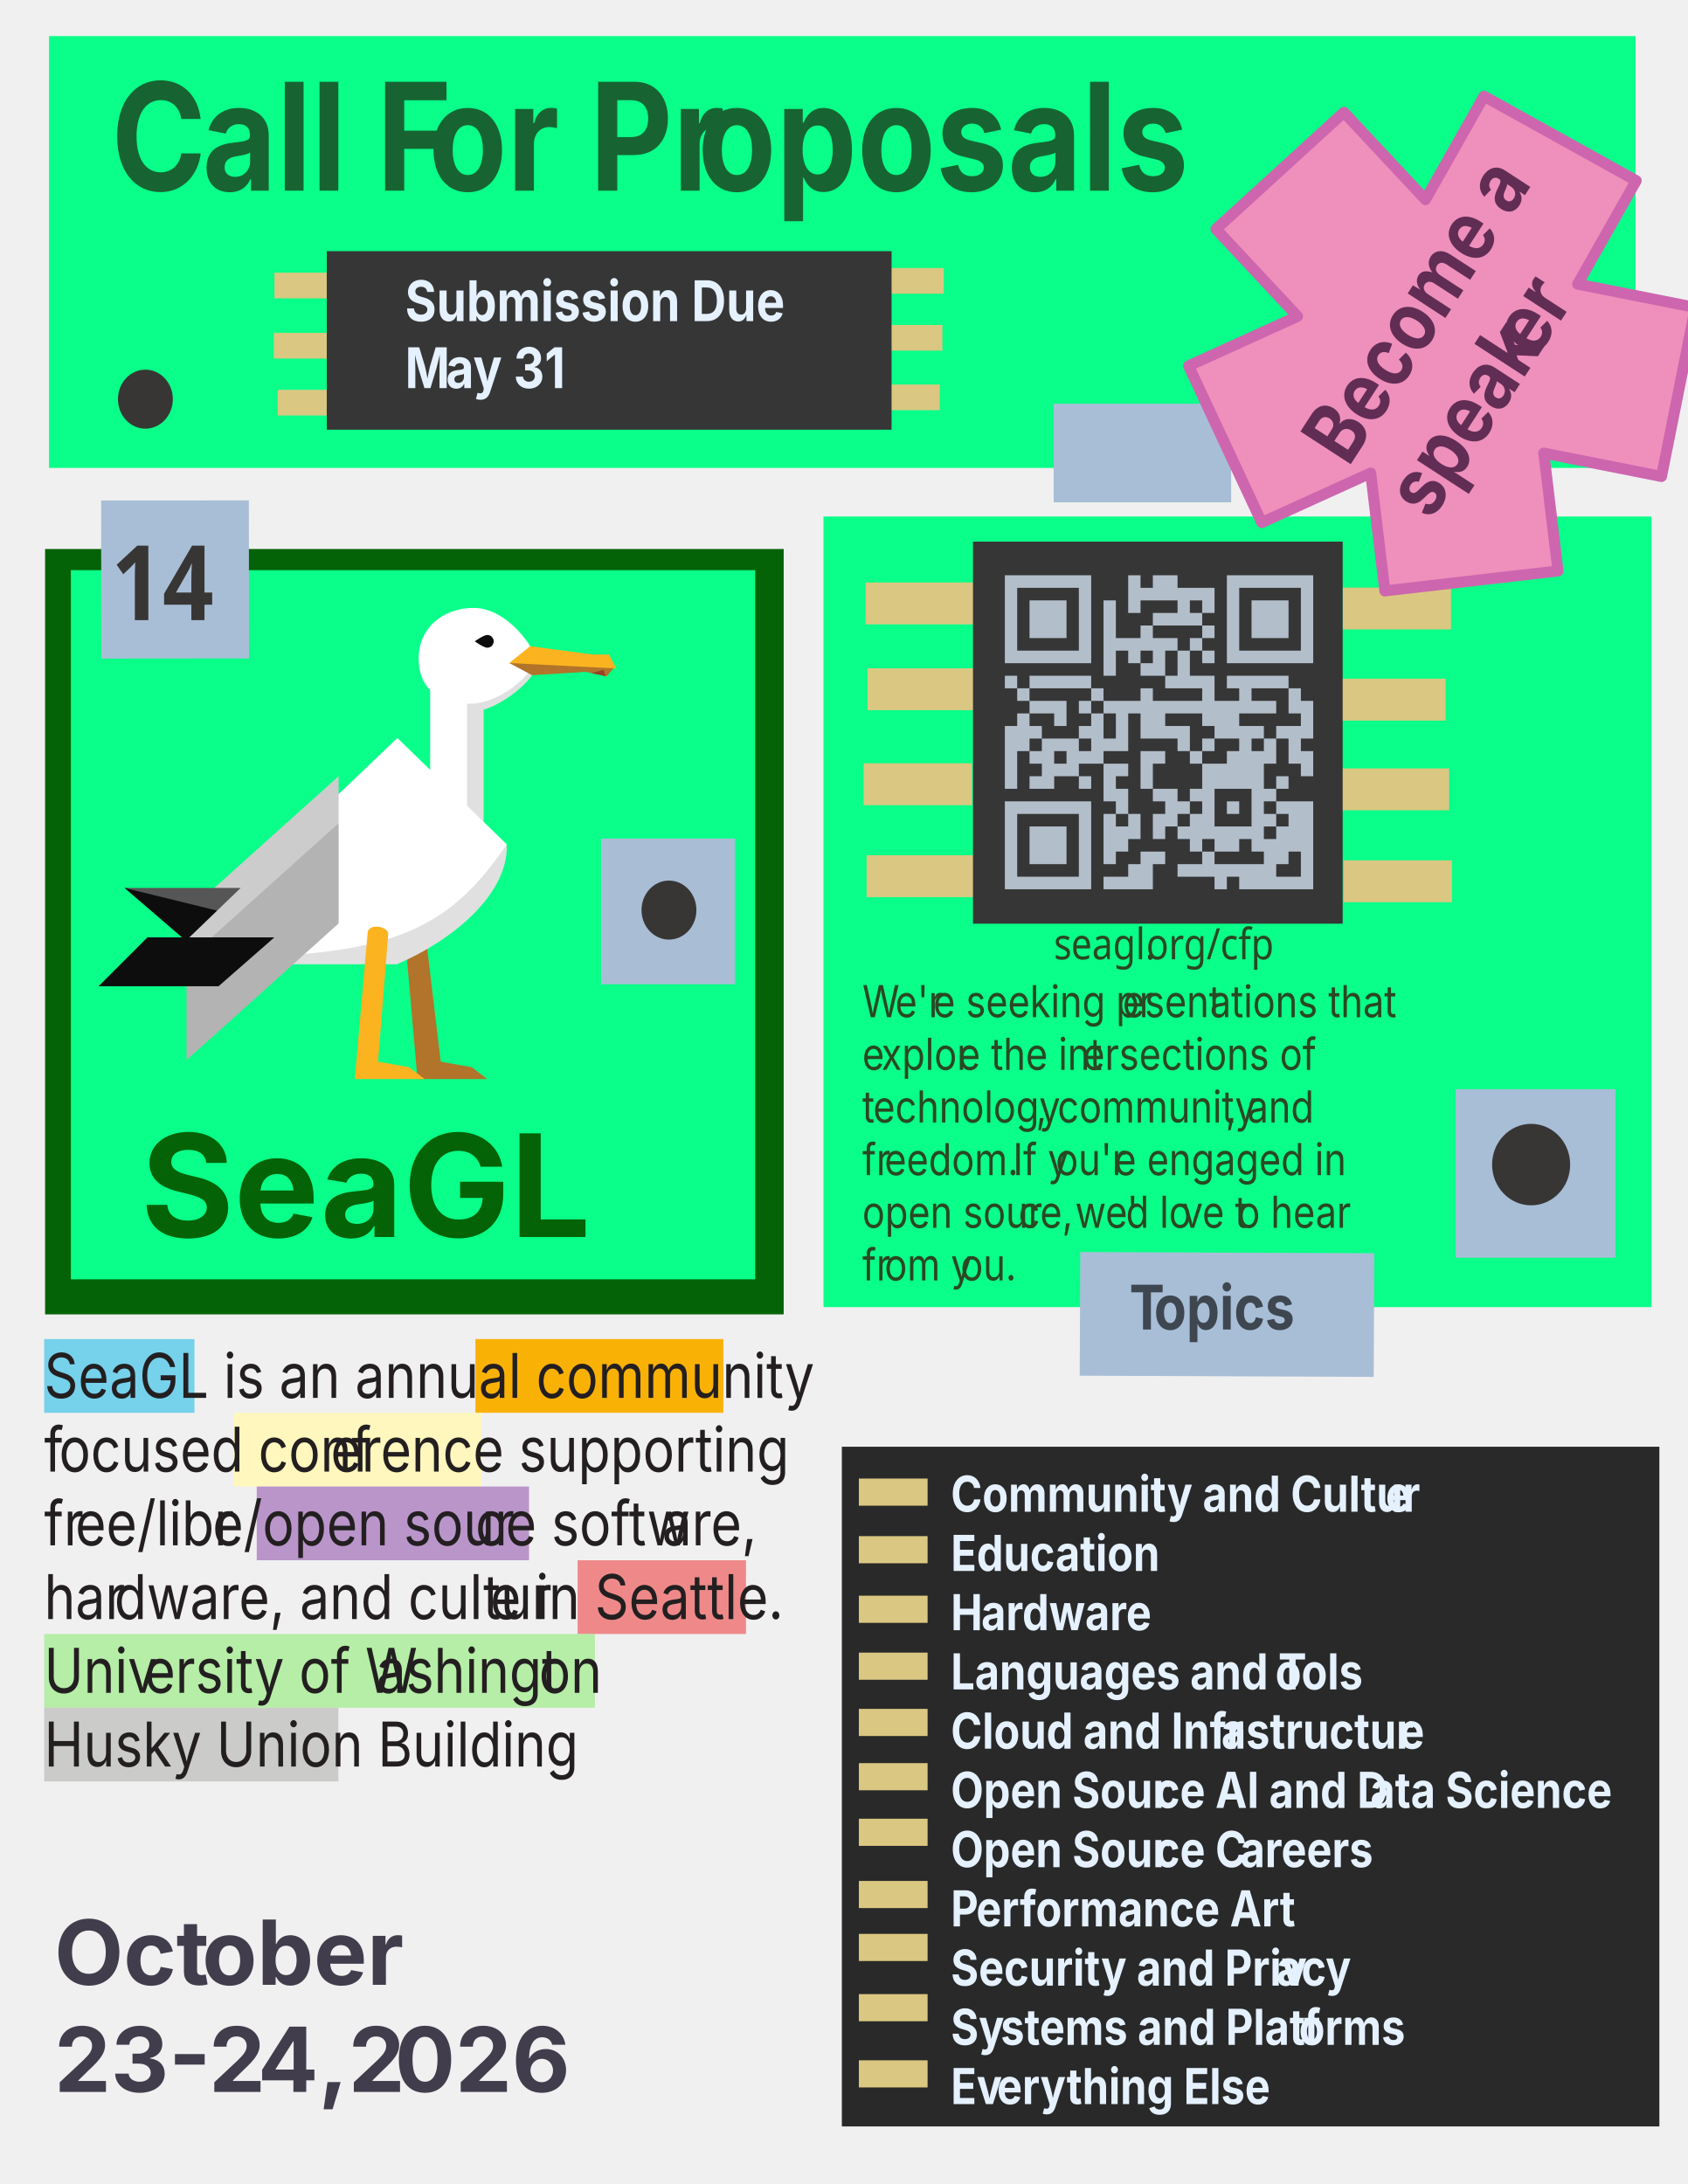
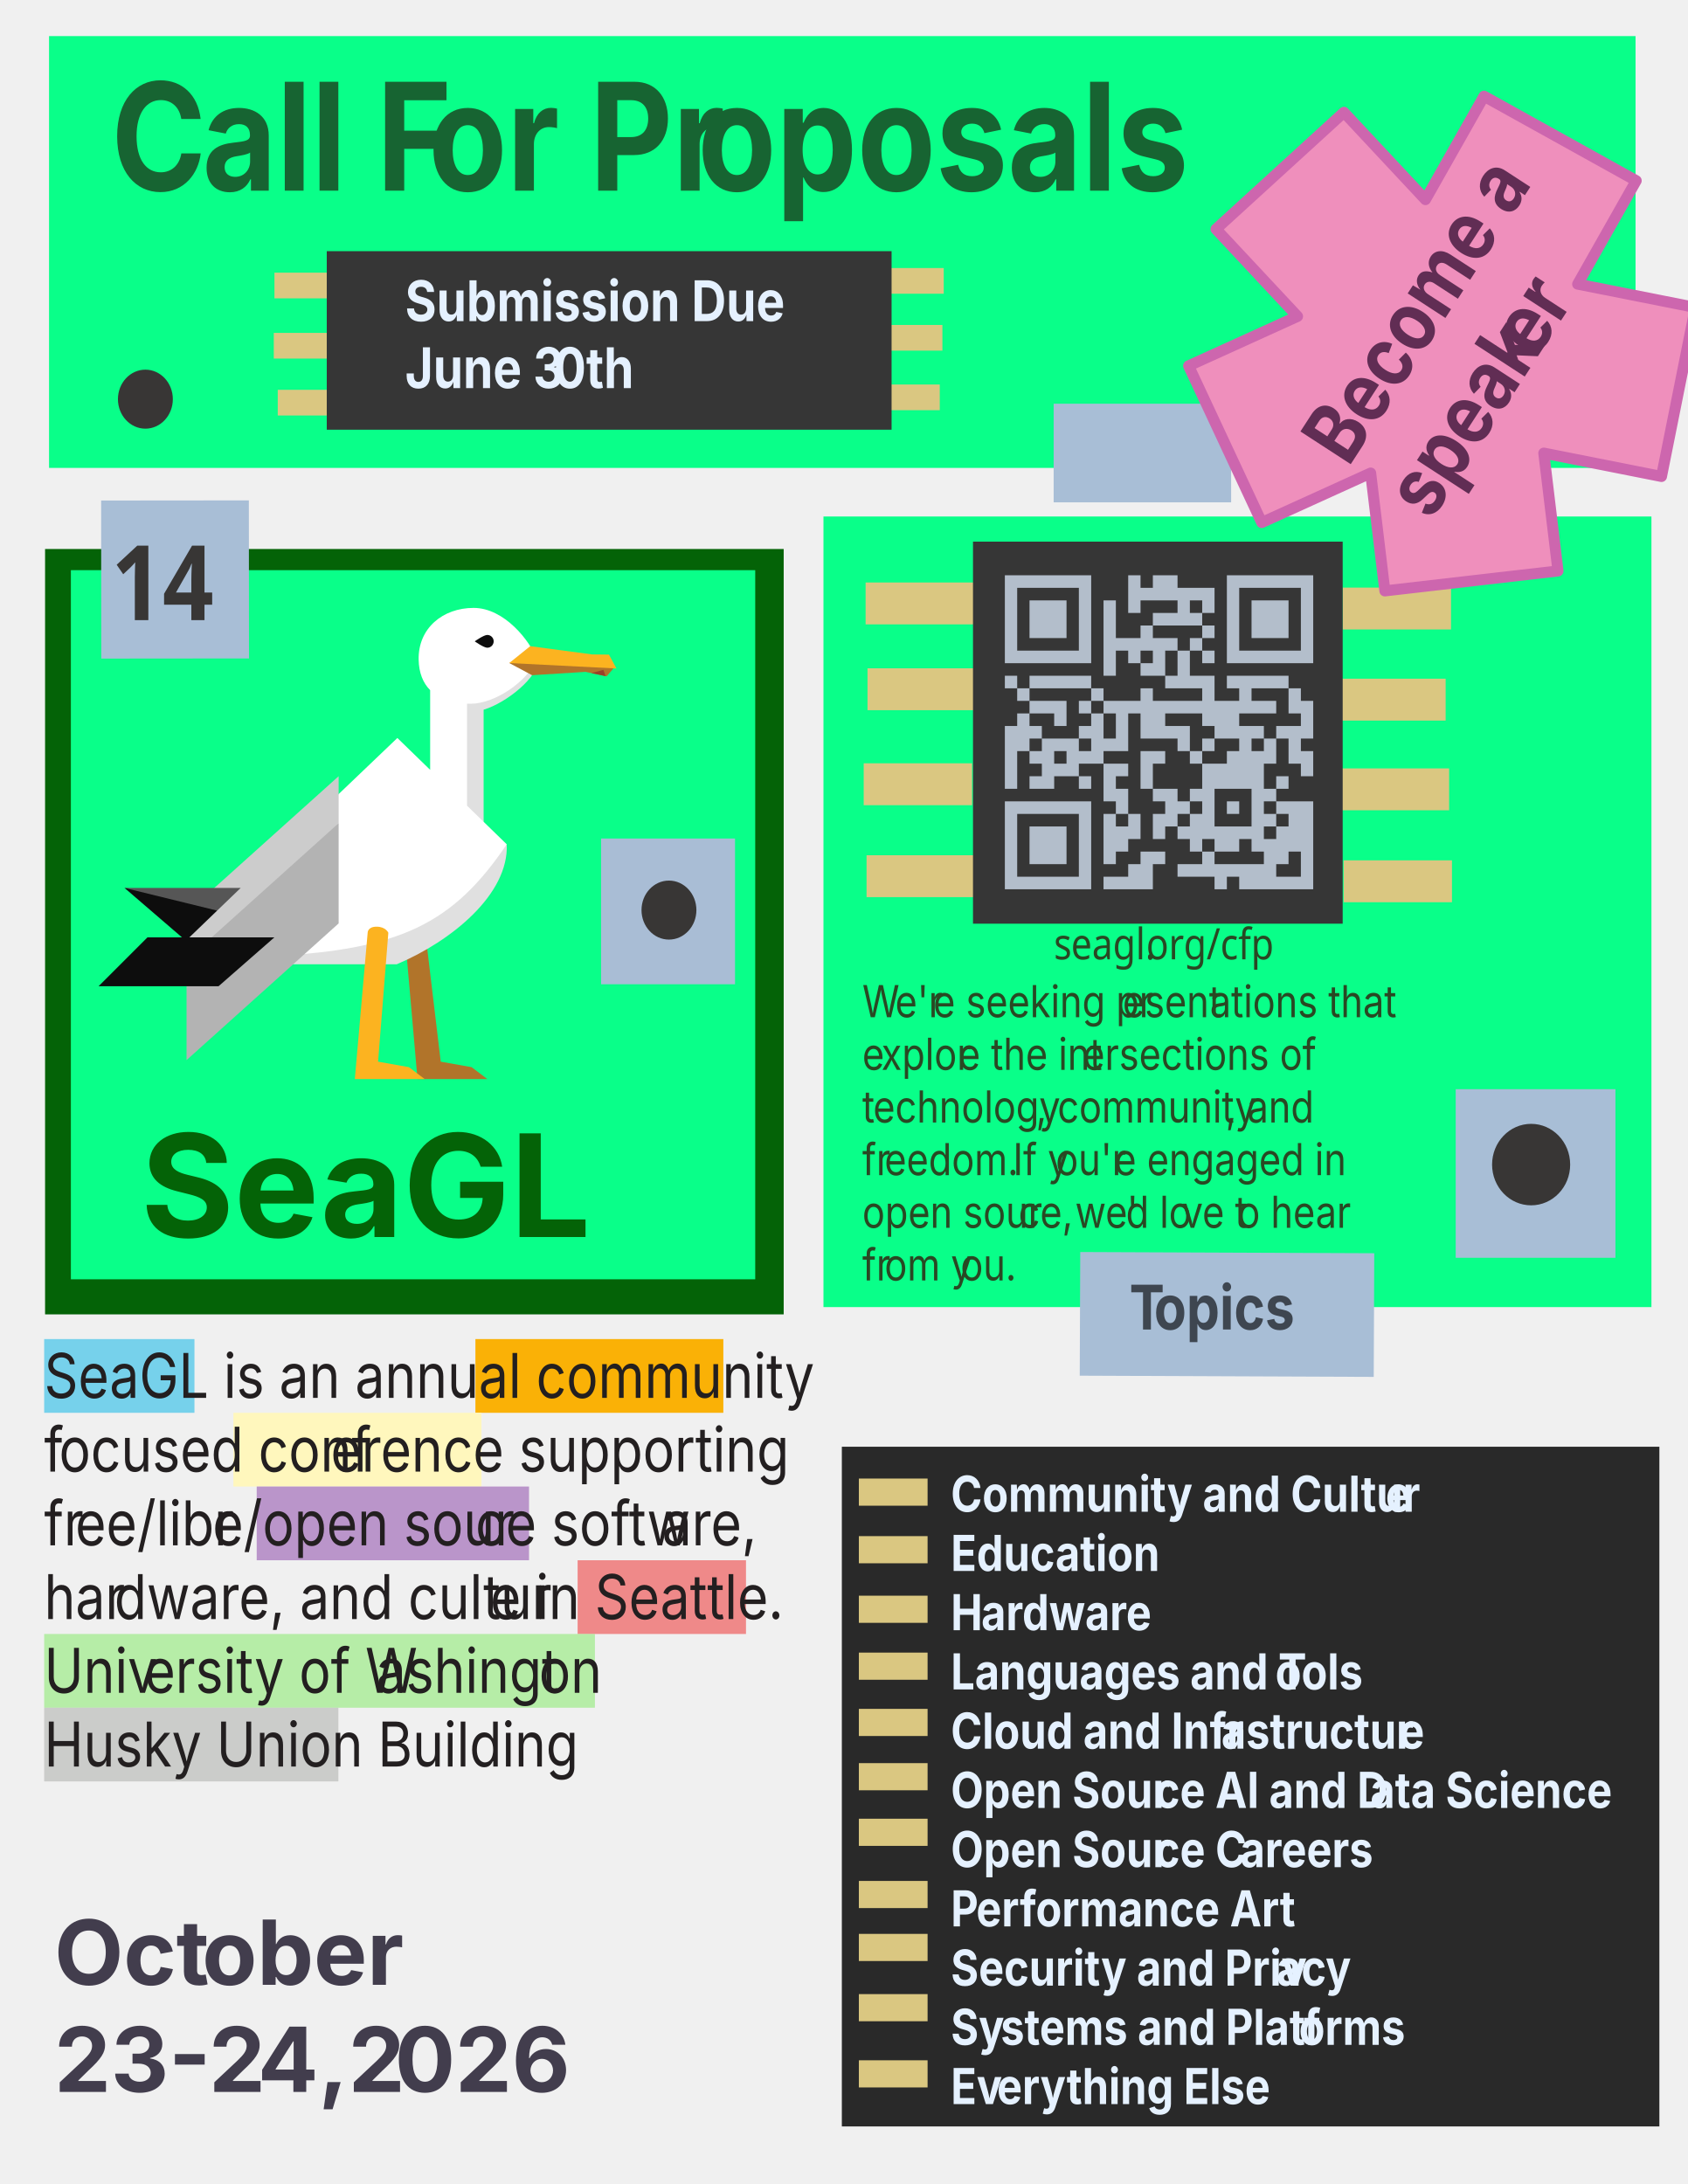
<svg xmlns="http://www.w3.org/2000/svg" width="100%" height="100%" viewBox="0 0 2550 3300" version="1.1" xml:space="preserve" style="fill-rule:evenodd;clip-rule:evenodd;stroke-linecap:round;stroke-linejoin:round;stroke-miterlimit:1.5;">
  <g transform="matrix(1.401893,0,0,1.189781,-259.9494,602.285)">
    <rect x="234" y="191" width="796" height="972" style="fill:rgb(4,99,7);" />
  </g>
  <g transform="matrix(1.298878,0,0,1.102332,-196.8439,650.9876)">
    <rect x="234" y="191" width="796" height="972" style="fill:rgb(9,255,137);" />
  </g>
  <g transform="matrix(3.011189,0,0,0.671262,-630.5248,-73.67801)">
    <rect x="234" y="191" width="796" height="972" style="fill:rgb(9,255,137);" />
  </g>
  <g transform="matrix(0.397919,0,0,0.503903,268.993,317.2699)">
    <rect x="366" y="188" width="209" height="77" style="fill:rgb(218,199,129);" />
  </g>
  <g transform="matrix(0.397919,0,0,0.503903,267.993,408.2699)">
    <rect x="366" y="188" width="209" height="77" style="fill:rgb(218,199,129);" />
  </g>
  <g transform="matrix(0.397919,0,0,0.503903,273.993,494.2699)">
    <rect x="366" y="188" width="209" height="77" style="fill:rgb(218,199,129);" />
  </g>
  <g transform="matrix(1.466875,0,0,1.466875,540.1099,1272.926)">
    <g transform="matrix(1,0,0,1,-266.6667,-243.75)">
      <clipPath id="_clip1">
        <rect x="0" y="0" width="533.333" height="487.5" />
      </clipPath>
      <g clip-path="url(#_clip1)">
        <g transform="matrix(15.74803,0,0,15.74803,0,0.000002)">
          <path d="M22.377,29.818L21.37,21.384L20.018,21.384L20.857,30.956L25.426,30.956L24.396,30.177L22.377,29.818Z" style="fill:rgb(177,116,42);fill-rule:nonzero;" />
        </g>
        <g transform="matrix(15.74803,0,0,15.74803,0,0.000002)">
          <path d="M24.527,0.137C22.51,0.137 20.896,1.469 20.932,3.516C20.948,4.385 21.219,5.047 21.685,5.517L21.685,10.729L19.541,8.645L4.048,23.446L19.348,22.714L25.936,17.766L26.695,15.601L25.182,14.129L24.588,12.438L24.588,6.638C26.119,6.397 28.438,4.948 28.662,3.49C28.237,2.32 26.547,0.137 24.527,0.137Z" style="fill:white;fill-rule:nonzero;" />
        </g>
        <g transform="matrix(15.74803,0,0,15.74803,0,0.000002)">
          <path d="M4.159,23.446L19.503,23.446C23.072,21.939 26.832,18.874 26.695,15.601C24.958,18.161 23.239,19.901 20.83,21.051C15.765,23.471 8.487,22.678 4.159,23.446ZM28.656,3.503C28.041,4.947 25.939,6.406 24.321,6.406C24.245,6.406 24.172,6.402 24.098,6.4L24.098,13.075L25.182,14.129L25.182,6.796C26.707,6.335 28.761,4.661 28.761,3.516L28.656,3.503Z" style="fill:rgb(224,224,224);fill-rule:nonzero;" />
        </g>
        <g transform="matrix(15.74803,0,0,15.74803,0,0.000002)">
          <path d="M5.753,23.162L10.727,17.153L15.7,14.22L15.7,20.775L5.753,29.716L5.753,23.162Z" style="fill:rgb(179,179,179);fill-rule:nonzero;" />
        </g>
        <g transform="matrix(15.74803,0,0,15.74803,0,0.000002)">
          <path d="M5.753,20.087L15.7,11.145L15.7,14.22L5.753,23.162L5.753,20.087Z" style="fill:rgb(204,204,204);fill-rule:nonzero;" />
        </g>
        <g transform="matrix(15.74803,0,0,15.74803,0,0.000002)">
          <path d="M1.696,18.453L5.456,21.689L3.195,21.689L0,24.884L7.845,24.884L11.495,21.689L5.934,21.689L7.753,19.937L6.248,18.947L1.696,18.453Z" style="fill:rgb(13,13,13);fill-rule:nonzero;" />
        </g>
        <g transform="matrix(15.74803,0,0,15.74803,0,0.000002)">
          <path d="M1.696,18.453L7.753,19.937L9.294,18.453L1.696,18.453Z" style="fill:rgb(86,86,86);fill-rule:nonzero;" />
        </g>
        <g transform="matrix(15.74803,0,0,15.74803,0,0.000002)">
          <path d="M26.858,3.743L28.352,4.54L31.85,4.32L33.226,4.614L33.736,4.024L27.942,3.416L26.858,3.743Z" style="fill:rgb(177,116,42);fill-rule:nonzero;" />
        </g>
        <g transform="matrix(15.74803,0,0,15.74803,0,0.000002)">
          <path d="M28.23,2.639L26.858,3.743L33.867,4.099L33.38,3.193L32.263,3.18L28.23,2.639Z" style="fill:rgb(252,179,32);fill-rule:nonzero;" />
        </g>
        <g transform="matrix(15.74803,0,0,15.74803,0,0.000002)">
          <path d="M33.015,4.19L32.224,4.4L33.161,4.601L33.015,4.19Z" style="fill:rgb(150,65,42);fill-rule:nonzero;" />
        </g>
        <g transform="matrix(15.74803,0,0,15.74803,0,0.000002)">
          <path d="M25.84,2.323C25.84,2.555 25.653,2.742 25.421,2.742C25.19,2.742 24.6,2.323 24.6,2.323C24.6,2.323 25.189,1.905 25.421,1.905C25.653,1.905 25.84,2.093 25.84,2.323Z" style="fill:rgb(13,13,13);fill-rule:nonzero;" />
        </g>
        <g transform="matrix(15.74803,0,0,15.74803,0,0.000002)">
          <path d="M18.279,29.818L18.95,21.384C18.95,21.384 18.779,20.988 18.183,20.988C17.588,20.988 17.598,21.384 17.598,21.384L16.759,30.956L21.327,30.956L20.298,30.177L18.279,29.818Z" style="fill:rgb(252,179,32);fill-rule:nonzero;" />
        </g>
      </g>
    </g>
  </g>
  <g transform="matrix(0.423359,0,0,0.491512,792.9387,1204.085)">
    <rect x="272" y="128" width="478" height="448" style="fill:rgb(169,189,213);" />
  </g>
  <g transform="matrix(0.397919,0,0,0.503903,1196.993,310.2699)">
    <rect x="366" y="188" width="209" height="77" style="fill:rgb(218,199,129);" />
  </g>
  <g transform="matrix(0.397919,0,0,0.503903,1194.993,396.2699)">
    <rect x="366" y="188" width="209" height="77" style="fill:rgb(218,199,129);" />
  </g>
  <g transform="matrix(0.397919,0,0,0.503903,1190.993,486.2699)">
    <rect x="366" y="188" width="209" height="77" style="fill:rgb(218,199,129);" />
  </g>
  <g transform="matrix(1.644191,0,0,0.26293,-1587.873,15.35747)">
    <rect x="1266" y="1385" width="519" height="1026" style="fill:rgb(54,54,54);" />
  </g>
  <g transform="matrix(0.67979,0,0,0.713297,-886.3644,-121.2225)">
    <ellipse cx="1627" cy="1015.5" rx="61" ry="62.5" style="fill:rgb(56,54,53);" />
  </g>
  <g transform="matrix(0.67979,0,0,0.713297,-95.36436,650.7775)">
    <ellipse cx="1627" cy="1015.5" rx="61" ry="62.5" style="fill:rgb(56,54,53);" />
  </g>
  <g transform="matrix(1.291787,0,0,1.50775,-192.3237,-1008.582)">
    <g transform="matrix(150,0,0,150,1498.556,860)">
        </g>
    <text x="279px" y="860px" style="font-family:'SFProDisplay-Bold', 'SF Pro Display';font-weight:700;font-size:150px;fill:rgb(23,100,50);">C<tspan x="385.494px " y="860px ">a</tspan>ll F<tspan x="649.972px " y="860px ">o</tspan>r Pr<tspan x="964.767px " y="860px ">o</tspan>posals</text>
  </g>
  <g transform="matrix(2.583951,0,0,2.292463,569.0306,1892.565)">
    <rect x="272" y="128" width="478" height="448" style="fill:rgb(41,41,41);" />
  </g>
  <g transform="matrix(1.109788,0,0,1.109788,-274.5492,36.86634)">
    <g transform="matrix(194.0504,0,0,194.0504,1021.909,1651)">
        </g>
    <text x="439px" y="1651px" style="font-family:'SFProDisplay-Bold', 'SF Pro Display';font-weight:700;font-size:194.05px;fill:rgb(4,99,7);">SeaGL</text>
  </g>
  <g transform="matrix(-0.000462,-0.49962,0.498192,-0.000461,89.36563,1131.056)">
    <rect x="272" y="128" width="478" height="448" style="fill:rgb(168,190,214);" />
  </g>
  <g transform="matrix(0.188537,0,0,0.188537,-25.70804,587.0888)">
    <g transform="matrix(0.856765,0,0,1,147.4114,0)">
      <g transform="matrix(836.2318,0,0,836.2318,2144.677,1856.223)">
            </g>
      <text x="1029.157px" y="1856.223px" style="font-family:'Arial-Black', 'Arial Black', sans-serif;font-weight:900;font-size:836.232px;fill:rgb(56,54,53);">14</text>
    </g>
  </g>
  <g transform="matrix(0.137691,0,0,0.137691,1252.275,2104.411)">
    <g transform="matrix(0.856765,0,0,1,191.6485,0)">
      <text x="1338px" y="1306px" style="font-family:'SFProDisplay-Bold', 'SF Pro Display';font-weight:700;font-size:544.696px;fill:rgb(229,241,255);">Community and Cultur<tspan x="6906.546px " y="1306px ">e</tspan>
      </text>
    </g>
    <g transform="matrix(0.856765,0,0,1,191.6485,0)">
      <text x="1338px" y="1956.018px" style="font-family:'SFProDisplay-Bold', 'SF Pro Display';font-weight:700;font-size:544.696px;fill:rgb(229,241,255);">Education</text>
    </g>
    <g transform="matrix(0.856765,0,0,1,191.6485,0)">
      <text x="1338px" y="2606.036px" style="font-family:'SFProDisplay-Bold', 'SF Pro Display';font-weight:700;font-size:544.696px;fill:rgb(229,241,255);">H<tspan x="1728.212px 2026.358px 2213.637px 2538.114px 2963.789px 3261.936px 3449.214px " y="2606.036px 2606.036px 2606.036px 2606.036px 2606.036px 2606.036px 2606.036px ">ardware</tspan>
      </text>
    </g>
    <g transform="matrix(0.856765,0,0,1,191.6485,0)">
      <text x="1338px" y="3256.054px" style="font-family:'SFProDisplay-Bold', 'SF Pro Display';font-weight:700;font-size:544.696px;fill:rgb(229,241,255);">Languages and T<tspan x="5493.625px " y="3256.054px ">o</tspan>ols</text>
    </g>
    <g transform="matrix(0.856765,0,0,1,191.6485,0)">
      <text x="1338px" y="3906.073px" style="font-family:'SFProDisplay-Bold', 'SF Pro Display';font-weight:700;font-size:544.696px;fill:rgb(229,241,255);">Cloud and Infr<tspan x="4802.411px " y="3906.073px ">a</tspan>structur<tspan x="7078.312px " y="3906.073px ">e</tspan>
      </text>
    </g>
    <g transform="matrix(0.856765,0,0,1,191.6485,0)">
      <text x="1338px" y="4556.091px" style="font-family:'SFProDisplay-Bold', 'SF Pro Display';font-weight:700;font-size:544.696px;fill:rgb(229,241,255);">Open Sour<tspan x="3951.942px " y="4556.091px ">c</tspan>e AI and D<tspan x="6710.308px 7008.454px 7198.972px " y="4556.091px 4556.091px 4556.091px ">ata</tspan> Science</text>
    </g>
    <g transform="matrix(0.856765,0,0,1,191.6485,0)">
      <text x="1338px" y="5206.109px" style="font-family:'SFProDisplay-Bold', 'SF Pro Display';font-weight:700;font-size:544.696px;fill:rgb(229,241,255);">Open Sour<tspan x="3951.942px " y="5206.109px ">c</tspan>e C<tspan x="5045.368px 5343.514px 5530.793px " y="5206.109px 5206.109px 5206.109px ">are</tspan>ers</text>
    </g>
    <g transform="matrix(0.856765,0,0,1,191.6485,0)">
      <text x="1338px" y="5856.127px" style="font-family:'SFProDisplay-Bold', 'SF Pro Display';font-weight:700;font-size:544.696px;fill:rgb(229,241,255);">P<tspan x="1663.581px 1965.983px 2165.679px 2350.254px " y="5856.127px 5856.127px 5856.127px 5856.127px ">erfo</tspan>rmance Art</text>
    </g>
    <g transform="matrix(0.856765,0,0,1,191.6485,0)">
      <text x="1338px" y="6506.145px" style="font-family:'SFProDisplay-Bold', 'SF Pro Display';font-weight:700;font-size:544.696px;fill:rgb(229,241,255);">Security and Priv<tspan x="5509.877px " y="6506.145px ">a</tspan>cy</text>
    </g>
    <g transform="matrix(0.856765,0,0,1,191.6485,0)">
      <text x="1338px" y="7156.163px" style="font-family:'SFProDisplay-Bold', 'SF Pro Display';font-weight:700;font-size:544.696px;fill:rgb(229,241,255);">Sy<tspan x="1976.093px 2256.686px 2445.652px " y="7156.163px 7156.163px 7156.163px ">ste</tspan>ms and Platf<tspan x="5795.476px " y="7156.163px ">o</tspan>rms</text>
    </g>
    <g transform="matrix(0.856765,0,0,1,191.6485,0)">
      <text x="1338px" y="7806.181px" style="font-family:'SFProDisplay-Bold', 'SF Pro Display';font-weight:700;font-size:544.696px;fill:rgb(229,241,255);">Ev<tspan x="1928.438px " y="7806.181px ">e</tspan>rything Else</text>
    </g>
  </g>
  <g transform="matrix(0.581356,0,0,0.678547,211.3976,-525.1352)">
    <text x="689px" y="1489px" style="font-family:'SFProDisplay-Bold', 'SF Pro Display';font-weight:700;font-size:125px;fill:rgb(229,241,255);">Submission Due</text>
-     <g transform="matrix(125,0,0,125,1094.945,1638.17)">
-         </g>
-     <text x="689px" y="1638.17px" style="font-family:'SFProDisplay-Bold', 'SF Pro Display';font-weight:700;font-size:125px;fill:rgb(229,241,255);">M<tspan x="795.506px 863.622px " y="1638.17px 1638.17px ">ay</tspan> 31</text>
+     <g transform="matrix(125,0,0,125,1274.205,1638.17)">
+         </g>
+     <text x="689px" y="1638.17px" style="font-family:'SFProDisplay-Bold', 'SF Pro Display';font-weight:700;font-size:125px;fill:rgb(229,241,255);">June 3<tspan x="1075.353px " y="1638.17px ">0</tspan>th</text>
  </g>
  <g transform="matrix(0.496811,0,0,0.532771,1115.735,3012.909)">
    <rect x="366" y="188" width="209" height="77" style="fill:rgb(218,199,129);" />
  </g>
  <g transform="matrix(0.496811,0,0,0.532771,1115.735,2912.909)">
    <rect x="366" y="188" width="209" height="77" style="fill:rgb(218,199,129);" />
  </g>
  <g transform="matrix(0.496811,0,0,0.532771,1115.735,2821.909)">
    <rect x="366" y="188" width="209" height="77" style="fill:rgb(218,199,129);" />
  </g>
  <g transform="matrix(0.496811,0,0,0.532771,1115.735,2741.909)">
    <rect x="366" y="188" width="209" height="77" style="fill:rgb(218,199,129);" />
  </g>
  <g transform="matrix(0.496811,0,0,0.532771,1115.735,2647.909)">
    <rect x="366" y="188" width="209" height="77" style="fill:rgb(218,199,129);" />
  </g>
  <g transform="matrix(0.496811,0,0,0.532771,1115.735,2563.909)">
    <rect x="366" y="188" width="209" height="77" style="fill:rgb(218,199,129);" />
  </g>
  <g transform="matrix(0.496811,0,0,0.532771,1115.735,2481.909)">
    <rect x="366" y="188" width="209" height="77" style="fill:rgb(218,199,129);" />
  </g>
  <g transform="matrix(0.496811,0,0,0.532771,1115.735,2396.909)">
    <rect x="366" y="188" width="209" height="77" style="fill:rgb(218,199,129);" />
  </g>
  <g transform="matrix(0.496811,0,0,0.532771,1115.735,2310.909)">
    <rect x="366" y="188" width="209" height="77" style="fill:rgb(218,199,129);" />
  </g>
  <g transform="matrix(0.496811,0,0,0.532771,1115.735,2220.909)">
    <rect x="366" y="188" width="209" height="77" style="fill:rgb(218,199,129);" />
  </g>
  <g transform="matrix(0.496811,0,0,0.532771,1115.735,2133.909)">
    <rect x="366" y="188" width="209" height="77" style="fill:rgb(218,199,129);" />
  </g>
  <g transform="matrix(1.571491,0,0,1.228978,876.3647,545.6982)">
    <rect x="234" y="191" width="796" height="972" style="fill:rgb(9,255,137);" />
  </g>
  <g transform="matrix(0.560939,0,0,0.332642,1439.29,567.4219)">
    <rect x="272" y="128" width="478" height="448" style="fill:rgb(168,190,214);" />
  </g>
  <g transform="matrix(0.783167,0,0,0.821889,1021.115,725.6128)">
    <rect x="366" y="188" width="209" height="77" style="fill:rgb(218,199,129);" />
  </g>
  <g transform="matrix(0.783167,0,0,0.821889,1022.551,1137.74)">
    <rect x="366" y="188" width="209" height="77" style="fill:rgb(218,199,129);" />
  </g>
  <g transform="matrix(0.783167,0,0,0.821889,1018.244,998.8207)">
    <rect x="366" y="188" width="209" height="77" style="fill:rgb(218,199,129);" />
  </g>
  <g transform="matrix(0.783167,0,0,0.821889,1023.987,855.2708)">
    <rect x="366" y="188" width="209" height="77" style="fill:rgb(218,199,129);" />
  </g>
  <g transform="matrix(0.783167,0,0,0.821889,1741.89,733.3306)">
    <rect x="366" y="188" width="209" height="77" style="fill:rgb(218,199,129);" />
  </g>
  <g transform="matrix(0.783167,0,0,0.821889,1743.325,1145.458)">
    <rect x="366" y="188" width="209" height="77" style="fill:rgb(218,199,129);" />
  </g>
  <g transform="matrix(0.783167,0,0,0.821889,1739.018,1006.538)">
    <rect x="366" y="188" width="209" height="77" style="fill:rgb(218,199,129);" />
  </g>
  <g transform="matrix(0.783167,0,0,0.821889,1733.761,870.9885)">
    <rect x="366" y="188" width="209" height="77" style="fill:rgb(218,199,129);" />
  </g>
  <g transform="matrix(1.076162,0,0,0.562657,107.5786,39.1054)">
    <rect x="1266" y="1385" width="519" height="1026" style="fill:rgb(54,54,54);" />
  </g>
  <g transform="matrix(1.103974,0,0,1.124288,-228.3533,-2191.083)">
    <path d="M1582,2722L1582,2840.16L1700.16,2840.16L1700.16,2722L1582,2722ZM1750.8,2722L1750.8,2772.64L1767.68,2772.64L1767.68,2755.76L1818.32,2755.76L1818.32,2772.64L1784.56,2772.64L1784.56,2789.52L1852.08,2789.52L1852.08,2806.4L1868.96,2806.4L1868.96,2789.52L1852.08,2789.52L1852.08,2772.64L1835.2,2772.64L1835.2,2755.76L1852.08,2755.76L1852.08,2772.64L1868.96,2772.64L1868.96,2738.88L1818.32,2738.88L1818.32,2722L1784.56,2722L1784.56,2738.88L1767.68,2738.88L1767.68,2722L1750.8,2722ZM1885.84,2722L1885.84,2840.16L2004,2840.16L2004,2722L1885.84,2722ZM1683.28,2738.88L1683.28,2823.28L1598.88,2823.28L1598.88,2738.88L1683.28,2738.88ZM1987.12,2738.88L1987.12,2823.28L1902.72,2823.28L1902.72,2738.88L1987.12,2738.88ZM1615.76,2755.76L1615.76,2806.4L1666.4,2806.4L1666.4,2755.76L1615.76,2755.76ZM1717.04,2755.76L1717.04,2857.04L1733.92,2857.04L1733.92,2823.28L1750.8,2823.28L1750.8,2840.16L1767.68,2840.16L1767.68,2857.04L1801.44,2857.04L1801.44,2873.92L1852.08,2873.92L1852.08,2890.8L1784.56,2890.8L1784.56,2873.92L1767.68,2873.92L1767.68,2890.8L1717.04,2890.8L1717.04,2873.92L1700.16,2873.92L1700.16,2857.04L1615.76,2857.04L1615.76,2873.92L1700.16,2873.92L1700.16,2890.8L1717.04,2890.8L1717.04,2907.68L1733.92,2907.68L1733.92,2941.44L1717.04,2941.44L1717.04,2907.68L1700.16,2907.68L1700.16,2890.8L1683.28,2890.8L1683.28,2907.68L1700.16,2907.68L1700.16,2924.56L1683.28,2924.56L1683.28,2941.44L1700.16,2941.44L1700.16,2958.32L1683.28,2958.32L1683.28,2941.44L1632.64,2941.44L1632.64,2924.56L1615.76,2924.56L1615.76,2907.68L1598.88,2907.68L1598.88,2924.56L1582,2924.56L1582,3008.96L1598.88,3008.96L1598.88,2958.32L1615.76,2958.32L1615.76,2975.2L1632.64,2975.2L1632.64,2992.08L1615.76,2992.08L1615.76,3008.96L1649.52,3008.96L1649.52,2992.08L1683.28,2992.08L1683.28,3008.96L1700.16,3008.96L1700.16,2992.08L1683.28,2992.08L1683.28,2975.2L1717.04,2975.2L1717.04,3025.84L1733.92,3025.84L1733.92,3042.72L1750.8,3042.72L1750.8,3059.6L1733.92,3059.6L1733.92,3042.72L1717.04,3042.72L1717.04,3110.24L1733.92,3110.24L1733.92,3093.36L1750.8,3093.36L1750.8,3076.48L1767.68,3076.48L1767.68,3042.72L1750.8,3042.72L1750.8,3008.96L1733.92,3008.96L1733.92,2992.08L1750.8,2992.08L1750.8,2975.2L1717.04,2975.2L1717.04,2958.32L1750.8,2958.32L1750.8,2907.68L1767.68,2907.68L1767.68,2941.44L1818.32,2941.44L1818.32,2958.32L1835.2,2958.32L1835.2,2975.2L1852.08,2975.2L1852.08,3008.96L1835.2,3008.96L1835.2,3025.84L1852.08,3025.84L1852.08,3042.72L1835.2,3042.72L1835.2,3025.84L1818.32,3025.84L1818.32,3008.96L1784.56,3008.96L1784.56,2975.2L1801.44,2975.2L1801.44,2958.32L1767.68,2958.32L1767.68,3008.96L1784.56,3008.96L1784.56,3025.84L1801.44,3025.84L1801.44,3042.72L1784.56,3042.72L1784.56,3076.48L1801.44,3076.48L1801.44,3059.6L1818.32,3059.6L1818.32,3076.48L1835.2,3076.48L1835.2,3093.36L1852.08,3093.36L1852.08,3110.24L1818.32,3110.24L1818.32,3127.12L1868.96,3127.12L1868.96,3144L1885.84,3144L1885.84,3127.12L1902.72,3127.12L1902.72,3144L2004,3144L2004,3025.84L1953.36,3025.84L1953.36,3008.96L1936.48,3008.96L1936.48,2975.2L1953.36,2975.2L1953.36,2941.44L1936.48,2941.44L1936.48,2924.56L1902.72,2924.56L1902.72,2907.68L1953.36,2907.68L1953.36,2890.8L1919.6,2890.8L1919.6,2873.92L1970.24,2873.92L1970.24,2907.68L1987.12,2907.68L1987.12,2924.56L1953.36,2924.56L1953.36,2941.44L1970.24,2941.44L1970.24,2975.2L1987.12,2975.2L1987.12,2992.08L2004,2992.08L2004,2958.32L1987.12,2958.32L1987.12,2941.44L2004,2941.44L2004,2890.8L1987.12,2890.8L1987.12,2873.92L1970.24,2873.92L1970.24,2857.04L1885.84,2857.04L1885.84,2873.92L1902.72,2873.92L1902.72,2890.8L1868.96,2890.8L1868.96,2857.04L1835.2,2857.04L1835.2,2823.28L1818.32,2823.28L1818.32,2806.4L1784.56,2806.4L1784.56,2789.52L1767.68,2789.52L1767.68,2806.4L1733.92,2806.4L1733.92,2755.76L1717.04,2755.76ZM1919.6,2755.76L1919.6,2806.4L1970.24,2806.4L1970.24,2755.76L1919.6,2755.76ZM1835.2,2806.4L1835.2,2823.28L1852.08,2823.28L1852.08,2840.16L1868.96,2840.16L1868.96,2823.28L1852.08,2823.28L1852.08,2806.4L1835.2,2806.4ZM1784.56,2823.28L1784.56,2840.16L1767.68,2840.16L1767.68,2823.28L1784.56,2823.28ZM1818.32,2857.04L1801.44,2857.04L1801.44,2823.28L1818.32,2823.28L1818.32,2857.04ZM1582,2857.04L1582,2873.92L1598.88,2873.92L1598.88,2890.8L1615.76,2890.8L1615.76,2907.68L1649.52,2907.68L1649.52,2924.56L1666.4,2924.56L1666.4,2890.8L1615.76,2890.8L1615.76,2873.92L1598.88,2873.92L1598.88,2857.04L1582,2857.04ZM1852.08,2907.68L1852.08,2924.56L1868.96,2924.56L1868.96,2941.44L1902.72,2941.44L1902.72,2958.32L1885.84,2958.32L1885.84,2975.2L1852.08,2975.2L1852.08,2958.32L1835.2,2958.32L1835.2,2924.56L1801.44,2924.56L1801.44,2907.68L1852.08,2907.68ZM1852.08,2941.44L1852.08,2958.32L1868.96,2958.32L1868.96,2941.44L1852.08,2941.44ZM1632.64,2958.32L1615.76,2958.32L1615.76,2941.44L1632.64,2941.44L1632.64,2958.32ZM1666.4,2958.32L1666.4,2975.2L1649.52,2975.2L1649.52,2958.32L1666.4,2958.32ZM1919.6,2958.32L1919.6,2941.44L1936.48,2941.44L1936.48,2958.32L1919.6,2958.32ZM1953.36,2992.08L1953.36,3008.96L1970.24,3008.96L1970.24,2992.08L1953.36,2992.08ZM1919.6,3008.96L1919.6,3059.6L1868.96,3059.6L1868.96,3008.96L1919.6,3008.96ZM1582,3025.84L1582,3144L1700.16,3144L1700.16,3025.84L1582,3025.84ZM1885.84,3025.84L1885.84,3042.72L1902.72,3042.72L1902.72,3025.84L1885.84,3025.84ZM1683.28,3042.72L1683.28,3127.12L1598.88,3127.12L1598.88,3042.72L1683.28,3042.72ZM1936.48,3042.72L1936.48,3025.84L1953.36,3025.84L1953.36,3042.72L1970.24,3042.72L1970.24,3059.6L1953.36,3059.6L1953.36,3042.72L1936.48,3042.72ZM1615.76,3059.6L1615.76,3110.24L1666.4,3110.24L1666.4,3059.6L1615.76,3059.6ZM1835.2,3059.6L1818.32,3059.6L1818.32,3042.72L1835.2,3042.72L1835.2,3059.6ZM1868.96,3076.48L1868.96,3093.36L1902.72,3093.36L1902.72,3076.48L1919.6,3076.48L1919.6,3093.36L1936.48,3093.36L1936.48,3110.24L1868.96,3110.24L1868.96,3093.36L1852.08,3093.36L1852.08,3076.48L1868.96,3076.48ZM1936.48,3076.48L1936.48,3059.6L1953.36,3059.6L1953.36,3076.48L1936.48,3076.48ZM1767.68,3093.36L1767.68,3110.24L1750.8,3110.24L1750.8,3127.12L1717.04,3127.12L1717.04,3144L1784.56,3144L1784.56,3110.24L1801.44,3110.24L1801.44,3093.36L1767.68,3093.36ZM1987.12,3093.36L1987.12,3127.12L1953.36,3127.12L1953.36,3110.24L1970.24,3110.24L1970.24,3093.36L1987.12,3093.36Z" style="fill:rgb(179,190,203);" />
  </g>
  <g transform="matrix(1,0,0,1,34,12)">
    <g transform="matrix(0.856765,0,0,1,223.1904,0)">
      <g transform="matrix(65.53488,0,0,65.53488,1930.491,1437.551)">
            </g>
      <text x="1558.21px" y="1437.551px" style="font-family:'GranthaSangamMN-Regular', 'Grantha Sangam MN';font-size:65.535px;fill:rgb(41,72,35);">s<tspan x="1588.46px 1623.02px 1656.886px " y="1437.551px 1437.551px 1437.551px ">eag</tspan>l.<tspan x="1720.991px 1756.254px 1777.95px " y="1437.551px 1437.551px 1437.551px ">org</tspan>/cfp</text>
    </g>
  </g>
  <g transform="matrix(0.504845,0,0,0.568609,2061.96,1572.978)">
    <rect x="272" y="128" width="478" height="448" style="fill:rgb(168,190,214);" />
  </g>
  <g transform="matrix(0.967022,0,0,0.984983,739.8874,759.4345)">
    <ellipse cx="1627" cy="1015.5" rx="61" ry="62.5" style="fill:rgb(56,54,53);" />
  </g>
  <g transform="matrix(0.001628,-0.390898,0.991489,0.004129,1503.914,2184.433)">
    <rect x="272" y="128" width="478" height="448" style="fill:rgb(168,190,214);" />
  </g>
  <g transform="matrix(0.15165,-0.756907,0.754063,0.149659,99.96018,541.6706)">
    <path d="M686.477,2165.711L959.43,2367.132L822.953,2557.922L1043.777,2630.797L939.518,2956.703L718.694,2883.828L718.694,3119.657L381.306,3119.657L381.306,2883.828L160.482,2956.703L56.223,2630.797L277.047,2557.922L140.57,2367.132L413.523,2165.711L550,2356.5L686.477,2165.711Z" style="fill:rgb(239,143,188);stroke:rgb(205,102,174);stroke-width:21.62px;" />
  </g>
  <g transform="matrix(0.26893,-0.415302,0.413085,0.268741,697.2312,50.62616)">
    <g transform="matrix(0.856765,0,0,1,52.13757,0)">
      <text x="364px" y="3006px" style="font-family:'SFProDisplay-Bold', 'SF Pro Display';font-weight:700;font-size:252.857px;fill:rgb(97,45,84);">Become a</text>
    </g>
    <g transform="matrix(0.856765,0,0,1,52.13757,0)">
      <g transform="matrix(252.8568,0,0,252.8568,1284.265,3307.749)">
            </g>
      <text x="364px" y="3307.749px" style="font-family:'SFProDisplay-Bold', 'SF Pro Display';font-weight:700;font-size:252.857px;fill:rgb(97,45,84);">speak<tspan x="1051.904px " y="3307.749px ">e</tspan>r</text>
    </g>
  </g>
  <g transform="matrix(1.236364,0,0,1.236364,-261.5383,1111.1)">
    <g transform="matrix(0.856765,0,0,1,227.9677,0)">
      <g transform="matrix(75.29443,0,0,75.29443,1812.436,726.1662)">
            </g>
      <text x="1591.563px" y="726.166px" style="font-family:'SFProDisplay-Bold', 'SF Pro Display';font-weight:700;font-size:75.294px;fill:rgb(62,70,80);">T<tspan x="1626.773px " y="726.166px ">o</tspan>pics</text>
    </g>
  </g>
  <g transform="matrix(0.698977,0,0,0.698977,-238.7846,1574.53)">
    <text x="459px" y="2038px" style="font-family:'SFProDisplay-Bold', 'SF Pro Display';font-weight:700;font-size:194.05px;fill:rgb(66,61,77);">Oct<tspan x="778.312px " y="2038px ">o</tspan>ber</text>
    <g transform="matrix(194.0504,0,0,194.0504,1561.525,2269.572)">
        </g>
    <text x="459px" y="2269.572px" style="font-family:'SFProDisplay-Bold', 'SF Pro Display';font-weight:700;font-size:194.05px;fill:rgb(66,61,77);">23-2<tspan x="898.646px " y="2269.572px ">4</tspan>,2<tspan x="1194.838px 1320.194px 1436.738px " y="2269.572px 2269.572px 2269.572px ">026</tspan>
    </text>
  </g>
  <g transform="matrix(0.636794,0,0,0.743254,-372.0117,1005.501)">
    <rect x="689" y="1369.411" width="356.558" height="149.885" style="fill:rgb(118,209,235);" />
    <rect x="1712.127" y="1369.411" width="588.192" height="149.885" style="fill:rgb(250,177,6);" />
    <rect x="1137.918" y="1519.296" width="588.56" height="149.885" style="fill:rgb(255,247,189);" />
    <rect x="1193.235" y="1669.18" width="646.086" height="149.885" style="fill:rgb(186,149,202);" />
    <rect x="1954.616" y="1819.065" width="399.488" height="149.885" style="fill:rgb(239,137,137);" />
    <rect x="689" y="1968.949" width="1306.645" height="149.885" style="fill:rgb(146,236,121);fill-opacity:0.61;" />
    <rect x="689" y="2118.834" width="698.03" height="149.885" style="fill:rgb(180,182,179);fill-opacity:0.61;" />
    <text x="689px" y="1489px" style="font-family:'SFProDisplay-Regular', 'SF Pro Display';font-size:125.599px;fill:rgb(35,31,32);">SeaGL is an annual community</text>
    <text x="689px" y="1638.885px" style="font-family:'SFProDisplay-Regular', 'SF Pro Display';font-size:125.599px;fill:rgb(35,31,32);">f<tspan x="724.079px " y="1638.885px ">o</tspan>cused conf<tspan x="1368.754px 1433.087px 1468.718px " y="1638.885px 1638.885px 1638.885px ">ere</tspan>nce supporting</text>
    <text x="689px" y="1788.769px" style="font-family:'SFProDisplay-Regular', 'SF Pro Display';font-size:125.599px;fill:rgb(35,31,32);">fr<tspan x="762.777px " y="1788.769px ">e</tspan>e/libr<tspan x="1088.426px " y="1788.769px ">e</tspan>/open sour<tspan x="1712.066px " y="1788.769px ">c</tspan>e softw<tspan x="2154.79px 2217.834px 2253.466px " y="1788.769px 1788.769px 1788.769px ">are</tspan>,</text>
    <text x="689px" y="1938.654px" style="font-family:'SFProDisplay-Regular', 'SF Pro Display';font-size:125.599px;fill:rgb(35,31,32);">har<tspan x="855.382px 924.927px 1013.545px 1076.59px 1112.221px 1176.554px 1202.312px " y="1938.654px 1938.654px 1938.654px 1938.654px 1938.654px 1938.654px 1938.654px ">dware, </tspan>and cultur<tspan x="1746.961px " y="1938.654px ">e</tspan> in Seattle.</text>
    <text x="689px" y="2088.538px" style="font-family:'SFProDisplay-Regular', 'SF Pro Display';font-size:125.599px;fill:rgb(35,31,32);">Univ<tspan x="927.074px " y="2088.538px ">e</tspan>rsity of W<tspan x="1476.814px " y="2088.538px ">a</tspan>shingt<tspan x="1862.809px " y="2088.538px ">o</tspan>n</text>
    <text x="689px" y="2238.423px" style="font-family:'SFProDisplay-Regular', 'SF Pro Display';font-size:125.599px;fill:rgb(35,31,32);">Husky Union Building</text>
  </g>
  <g transform="matrix(0.448828,0,0,0.523863,993.4962,756.9434)">
    <text x="689px" y="1489px" style="font-family:'SFProDisplay-Regular', 'SF Pro Display';font-size:127.26px;fill:rgb(41,72,35);">W<tspan x="799.731px " y="1489px ">e</tspan>'r<tspan x="927.736px " y="1489px ">e</tspan> seeking pr<tspan x="1565.401px " y="1489px ">e</tspan>sent<tspan x="1859.13px " y="1489px ">a</tspan>tions that</text>
    <text x="689px" y="1640.866px" style="font-family:'SFProDisplay-Regular', 'SF Pro Display';font-size:127.26px;fill:rgb(41,72,35);">e<tspan x="752.941px " y="1640.866px ">x</tspan>plor<tspan x="1012.182px " y="1640.866px ">e</tspan> the int<tspan x="1431.182px " y="1640.866px ">e</tspan>rsections of</text>
    <text x="689px" y="1792.733px" style="font-family:'SFProDisplay-Regular', 'SF Pro Display';font-size:127.26px;fill:rgb(41,72,35);">t<tspan x="725.475px " y="1792.733px ">e</tspan>chnology<tspan x="1273.537px 1299.635px " y="1792.733px 1792.733px ">, </tspan>community<tspan x="1912.383px 1938.481px " y="1792.733px 1792.733px ">, </tspan>and</text>
    <text x="689px" y="1944.599px" style="font-family:'SFProDisplay-Regular', 'SF Pro Display';font-size:127.26px;fill:rgb(41,72,35);">fr<tspan x="763.753px " y="1944.599px ">e</tspan>edom.<tspan x="1160.445px " y="1944.599px "> </tspan>If y<tspan x="1339.839px " y="1944.599px ">o</tspan>u'r<tspan x="1537.253px " y="1944.599px ">e</tspan> engaged in</text>
    <text x="689px" y="2096.466px" style="font-family:'SFProDisplay-Regular', 'SF Pro Display';font-size:127.26px;fill:rgb(41,72,35);">open sour<tspan x="1214.692px " y="2096.466px ">c</tspan>e,<tspan x="1369.727px " y="2096.466px "> </tspan>we'<tspan x="1576.276px " y="2096.466px ">d</tspan> lo<tspan x="1764.493px 1824.084px " y="2096.466px 2096.466px ">ve</tspan> t<tspan x="1951.841px " y="2096.466px ">o</tspan> hear</text>
    <text x="689px" y="2248.332px" style="font-family:'SFProDisplay-Regular', 'SF Pro Display';font-size:127.26px;fill:rgb(41,72,35);">fr<tspan x="763.753px " y="2248.332px ">o</tspan>m y<tspan x="1019.577px " y="2248.332px ">o</tspan>u.</text>
  </g>
</svg>
